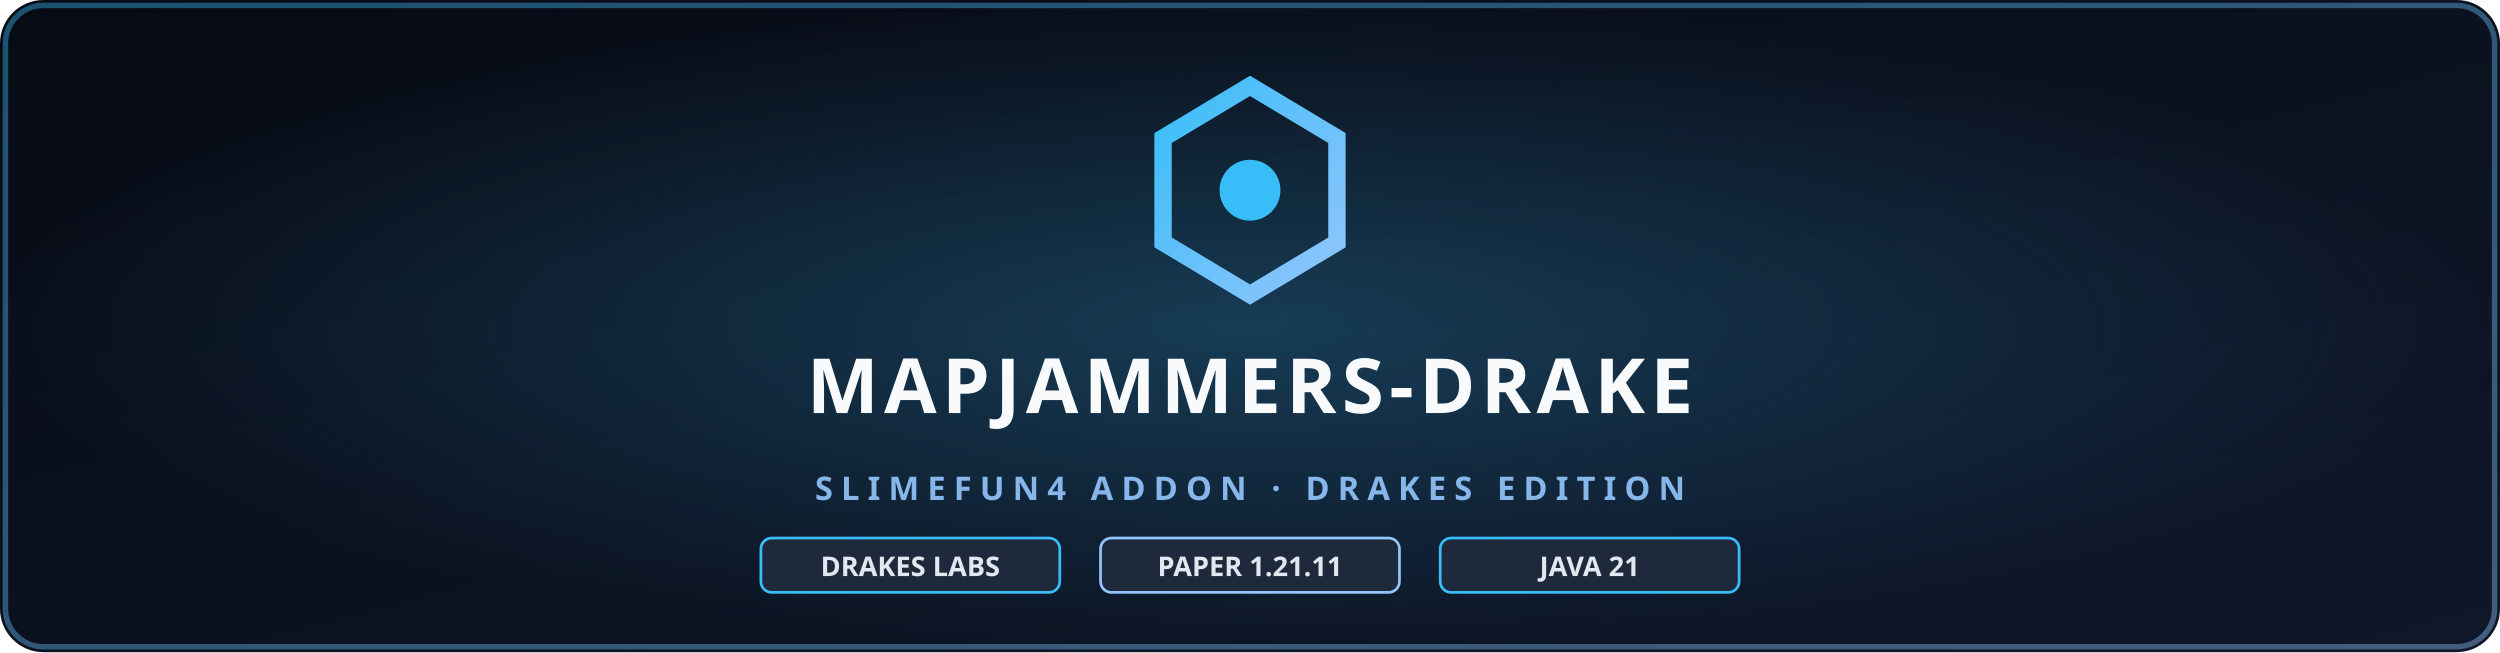
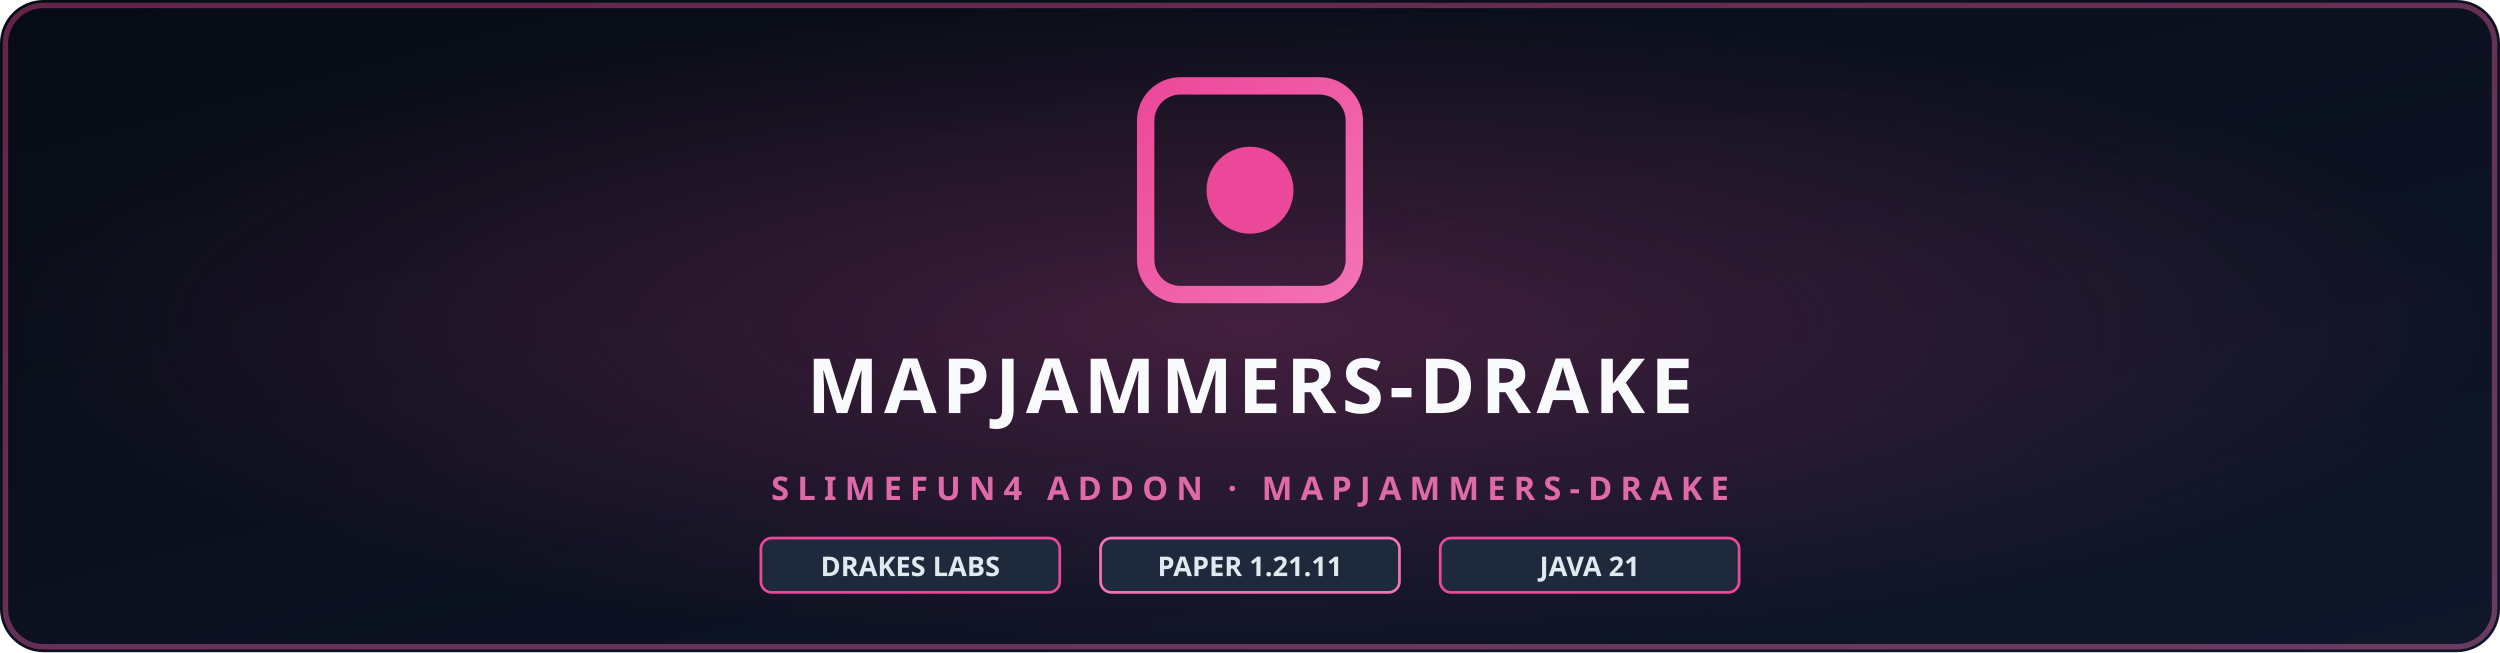
<svg xmlns="http://www.w3.org/2000/svg" viewBox="0 0 920 240" width="920" height="240" role="img" aria-label="MapJammers-drake Banner">
  <defs>
    <linearGradient id="bFondo" x1="0" y1="0" x2="1" y2="1">
      <stop offset="0%" stop-color="#070B14" />
      <stop offset="100%" stop-color="#0F172A" />
    </linearGradient>
    <linearGradient id="acG" x1="0" y1="0" x2="1" y2="1">
-       <stop offset="0%" stop-color="#38BDF8" />
-       <stop offset="100%" stop-color="#93C5FD" />
+       <stop offset="0%" stop-color="#EC4899" />
+       <stop offset="100%" stop-color="#F472B6" />
    </linearGradient>
    <radialGradient id="bHalo" cx="50%" cy="50%" r="50%">
-       <stop offset="0%" stop-color="#38BDF8" stop-opacity="0.25" />
-       <stop offset="100%" stop-color="#38BDF8" stop-opacity="0" />
+       <stop offset="0%" stop-color="#EC4899" stop-opacity="0.25" />
+       <stop offset="100%" stop-color="#EC4899" stop-opacity="0" />
    </radialGradient>
  </defs>
  <rect width="920" height="240" rx="16" fill="url(#bFondo)" />
  <rect width="920" height="240" rx="16" fill="url(#bHalo)" />
  <rect x="2" y="2" width="916" height="236" rx="14" fill="none" stroke="url(#acG)" stroke-width="2" opacity="0.4" />
  <g transform="translate(460,70) scale(1.6)">
-     <polygon points="0,-24 20,-12 20,12 0,24 -20,12 -20,-12" fill="none" stroke="url(#acG)" stroke-width="4" />
-     <circle cx="0" cy="0" r="7" fill="#38BDF8" />
+     <rect x="-24" y="-24" width="48" height="48" rx="8" fill="none" stroke="url(#acG)" stroke-width="4" />
+     <circle cx="0" cy="0" r="10" fill="#EC4899" />
  </g>
  <text x="460" y="152" text-anchor="middle" font-family="'Segoe UI', system-ui, -apple-system, sans-serif" font-weight="900" font-size="28" fill="#F8FAFC" letter-spacing="2">
    MAPJAMMERS-DRAKE
  </text>
-   <text x="460" y="184" text-anchor="middle" font-family="'Segoe UI', system-ui, -apple-system, sans-serif" font-weight="700" font-size="12" fill="#93C5FD" letter-spacing="3" opacity="0.9">
-     SLIMEFUN4 ADDON · DRAKES EDITION
+   <text x="460" y="184" text-anchor="middle" font-family="'Segoe UI', system-ui, -apple-system, sans-serif" font-weight="700" font-size="12" fill="#F472B6" letter-spacing="3" opacity="0.9">
+     SLIMEFUN4 ADDON · MAPJAMMERS-DRAKE
  </text>
  <g transform="translate(460, 210)">
-     <rect x="-180" y="-12" width="110" height="20" rx="4" fill="#1E293B" stroke="#38BDF8" stroke-width="1" />
+     <rect x="-180" y="-12" width="110" height="20" rx="4" fill="#1E293B" stroke="#EC4899" stroke-width="1" />
    <text x="-125" y="2" text-anchor="middle" font-family="sans-serif" font-size="10" font-weight="700" fill="#E2E8F0">DRAKES LABS</text>
-     <rect x="-55" y="-12" width="110" height="20" rx="4" fill="#1E293B" stroke="#93C5FD" stroke-width="1" />
+     <rect x="-55" y="-12" width="110" height="20" rx="4" fill="#1E293B" stroke="#F472B6" stroke-width="1" />
    <text x="0" y="2" text-anchor="middle" font-family="sans-serif" font-size="10" font-weight="700" fill="#E2E8F0">PAPER 1.21.11</text>
-     <rect x="70" y="-12" width="110" height="20" rx="4" fill="#1E293B" stroke="#38BDF8" stroke-width="1" />
+     <rect x="70" y="-12" width="110" height="20" rx="4" fill="#1E293B" stroke="#EC4899" stroke-width="1" />
    <text x="125" y="2" text-anchor="middle" font-family="sans-serif" font-size="10" font-weight="700" fill="#E2E8F0">JAVA 21</text>
  </g>
</svg>
